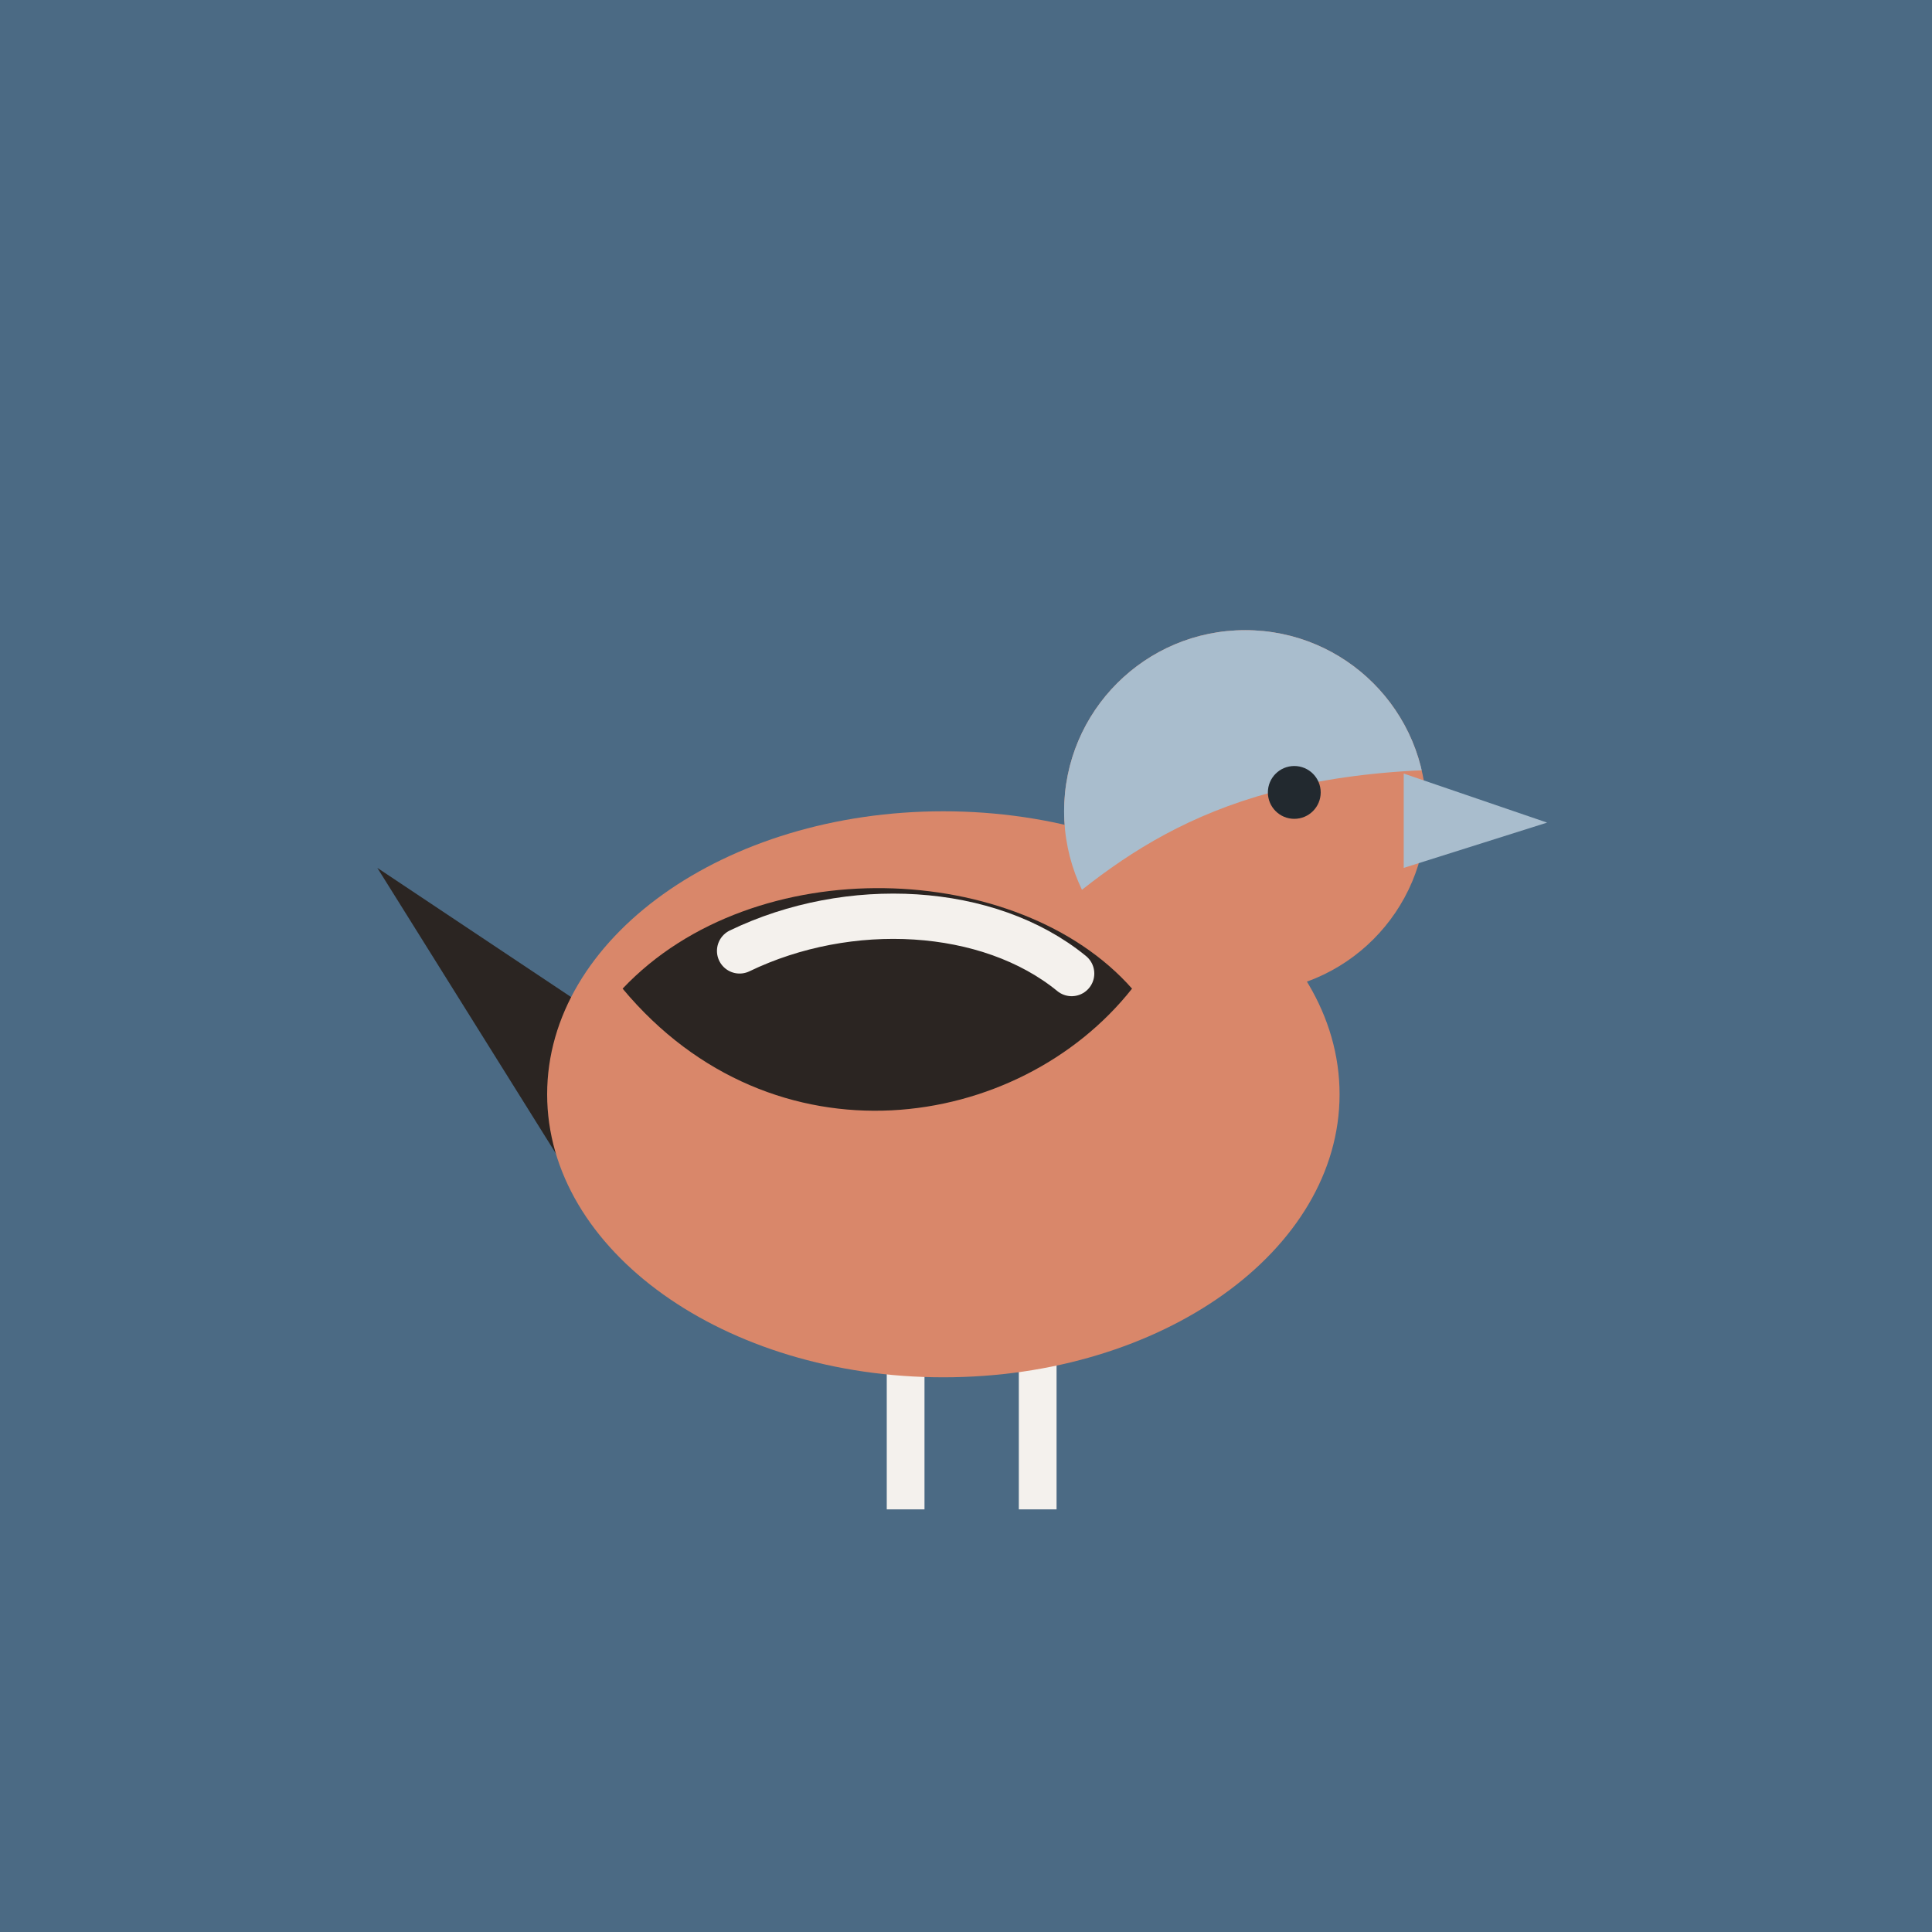
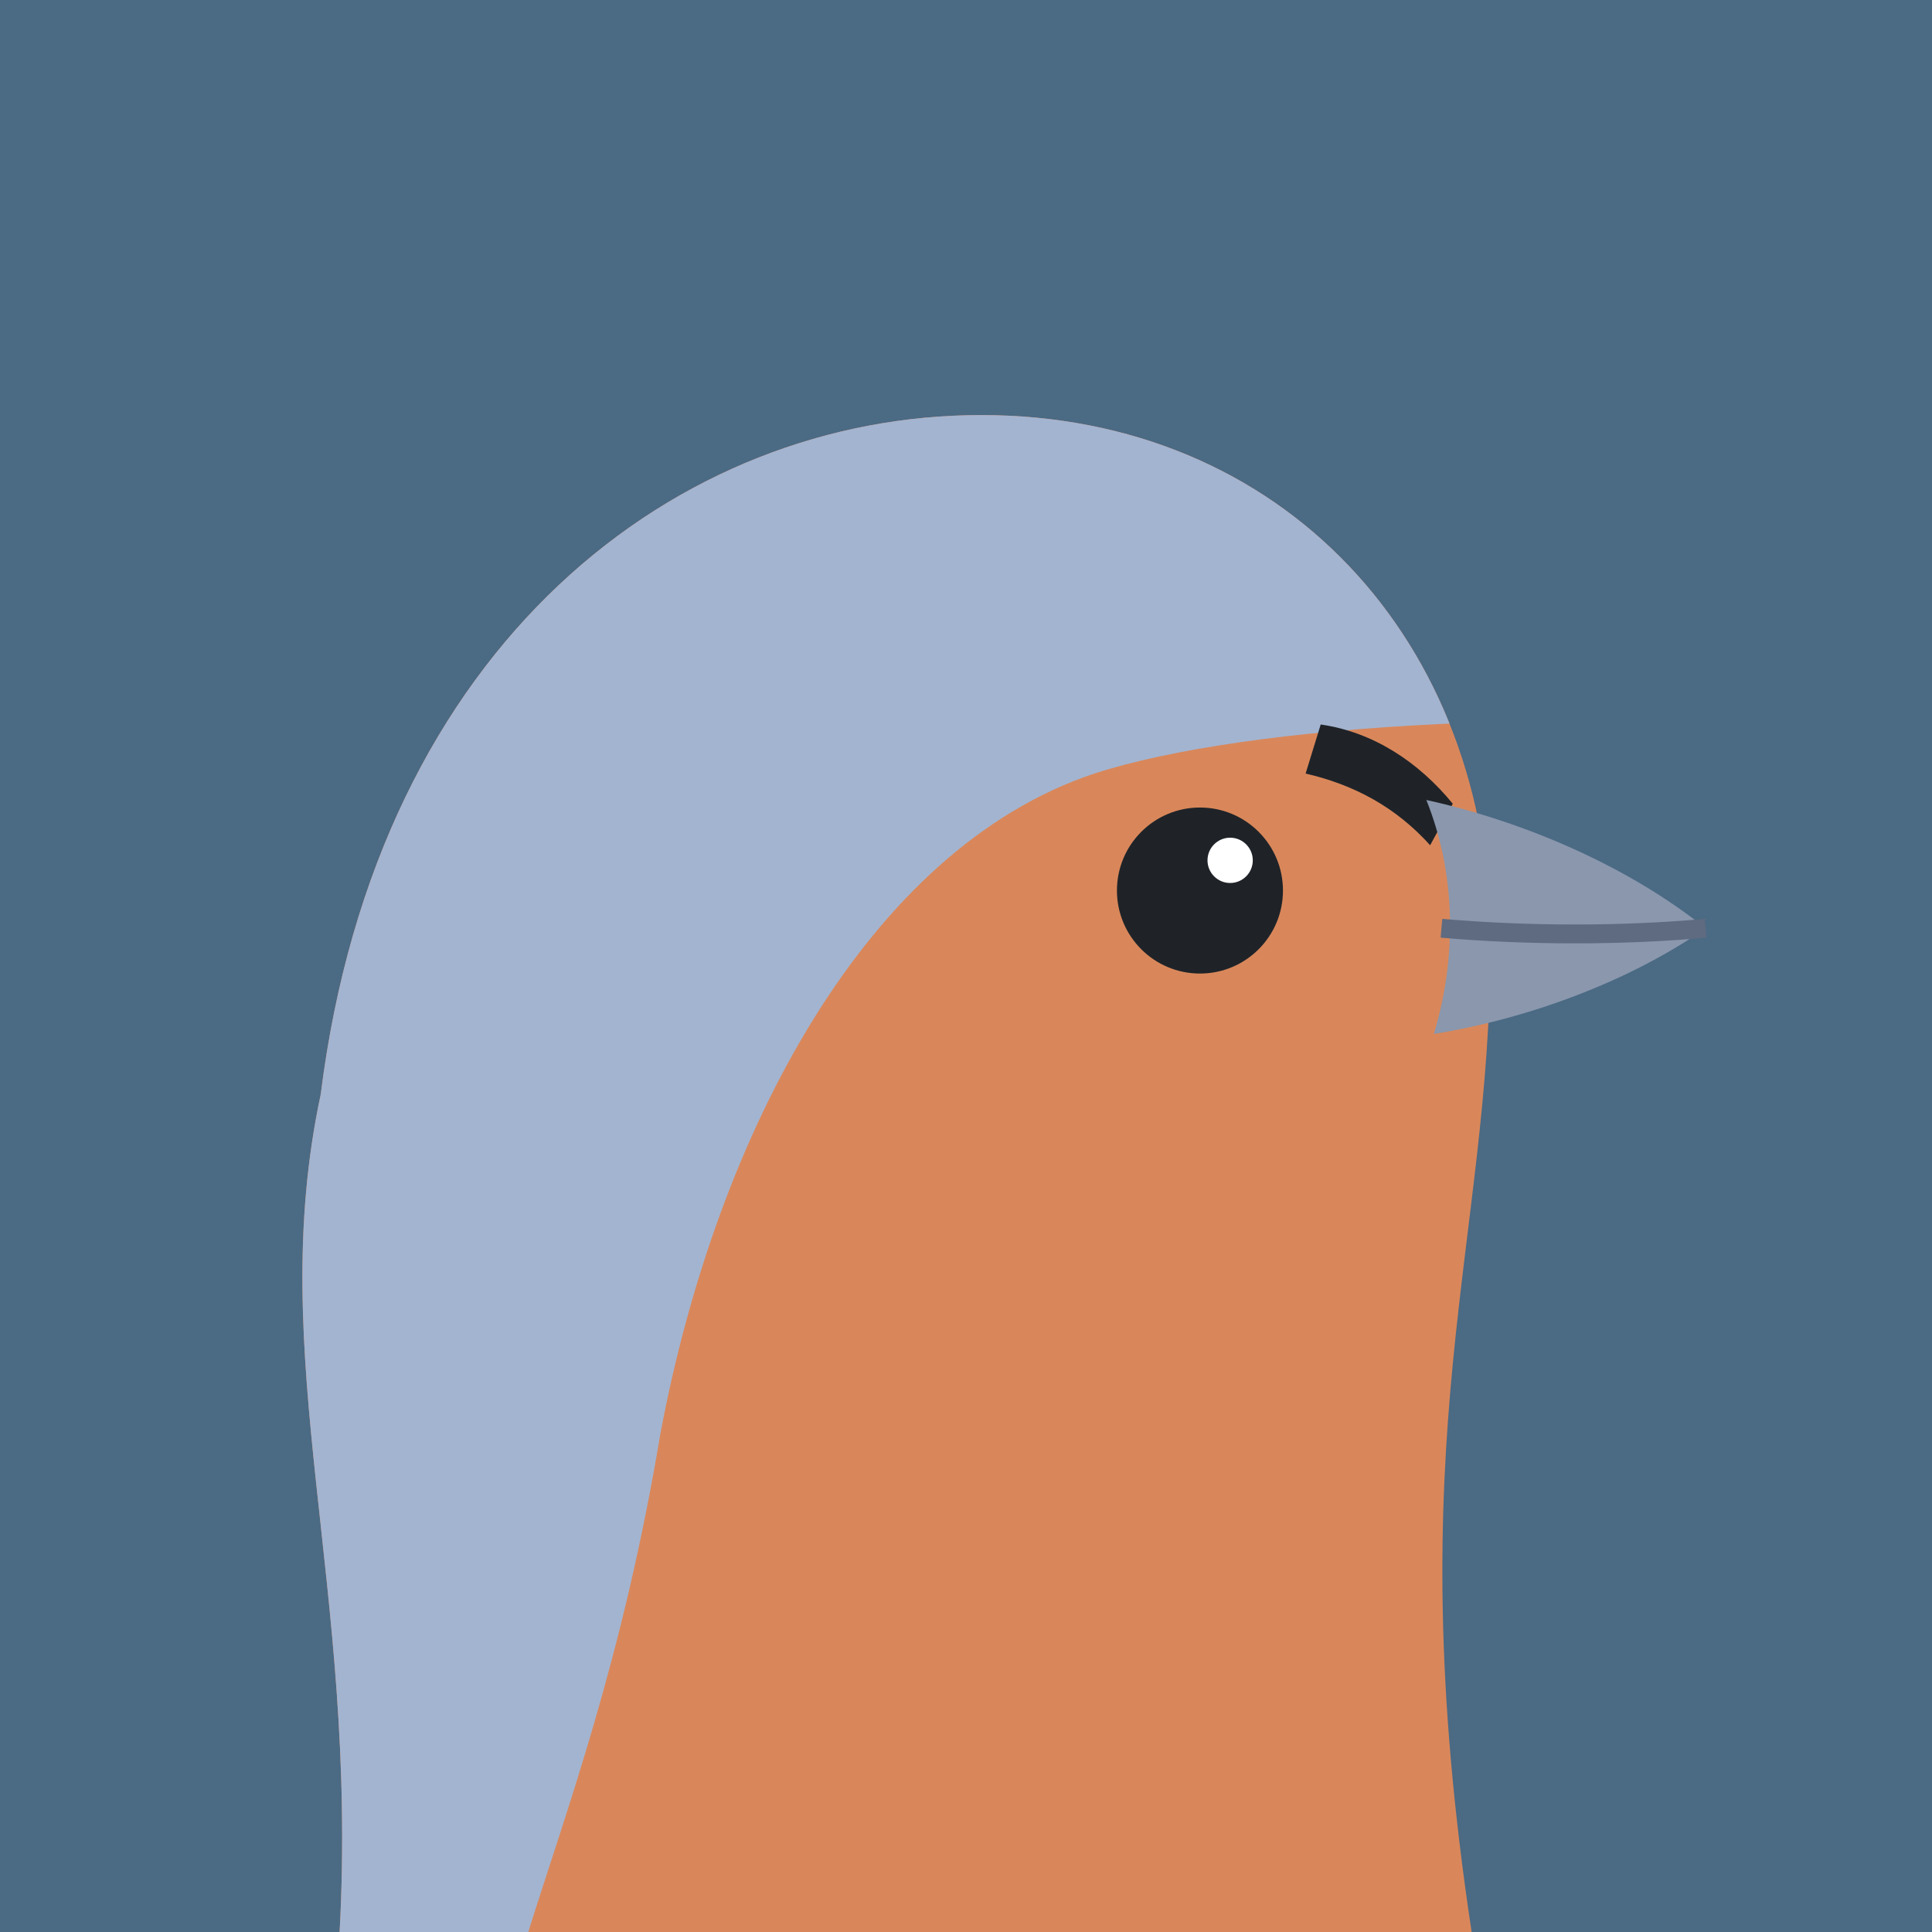
<svg xmlns="http://www.w3.org/2000/svg" viewBox="0 0 512 512">
  <defs>
    <clipPath id="kop">
-       <circle cx="330" cy="215" r="48" />
+       <path d="M90 512 C95 420 70 360 85 290 C100 170 180 110 260 110 C340 110 395 170 395 250 C395 330 370 380 390 512 Z" />
    </clipPath>
  </defs>
  <rect width="512" height="512" fill="#4b6a84" />
-   <path d="M160 270 L100 230 L150 310 Z" fill="#2b2522" />
-   <rect x="235" y="355" width="10" height="45" fill="#f4f1ed" />
-   <rect x="270" y="355" width="10" height="45" fill="#f4f1ed" />
-   <ellipse cx="250" cy="290" rx="105" ry="75" fill="#d9876a" />
-   <circle cx="330" cy="215" r="48" fill="#d9876a" />
-   <path d="M270 250 C295 228 320 206 380 204 L380 150 L270 150 Z" fill="#a9bdcd" clip-path="url(#kop)" />
-   <path d="M165 262 C200 225 270 228 300 262 C270 300 205 310 165 262 Z" fill="#2b2522" />
-   <path d="M196 252 C225 238 262 240 284 258" fill="none" stroke="#f4f1ed" stroke-width="12" stroke-linecap="round" />
-   <path d="M372 205 L410 218 L372 230 Z" fill="#a9bdcd" />
-   <circle cx="343" cy="210" r="7" fill="#22292f" />
+   <g clip-path="url(#kop)">
+     <rect width="512" height="512" fill="#d9875a" />
+     <path d="M0 0 H512 V196 C420 186 330 192 290 205 C230 225 190 300 175 380 C165 440 150 480 140 512 H0 Z" fill="#a3b4d0" />
+   </g>
+   <path d="M350 192 C364 194 376 202 385 213 L379 224 C370 214 359 208 346 205 Z" fill="#1f2328" />
+   <path d="M378 212 C405 218 432 230 452 246 C432 260 405 270 380 274 C386 254 386 232 378 212 Z" fill="#8a97ad" />
+   <path d="M452 246 C430 248 405 248 382 246" stroke="#5f6b80" stroke-width="5" fill="none" />
+   <circle cx="318" cy="236" r="22" fill="#1f2328" />
+   <circle cx="326" cy="228" r="6" fill="#ffffff" />
</svg>
